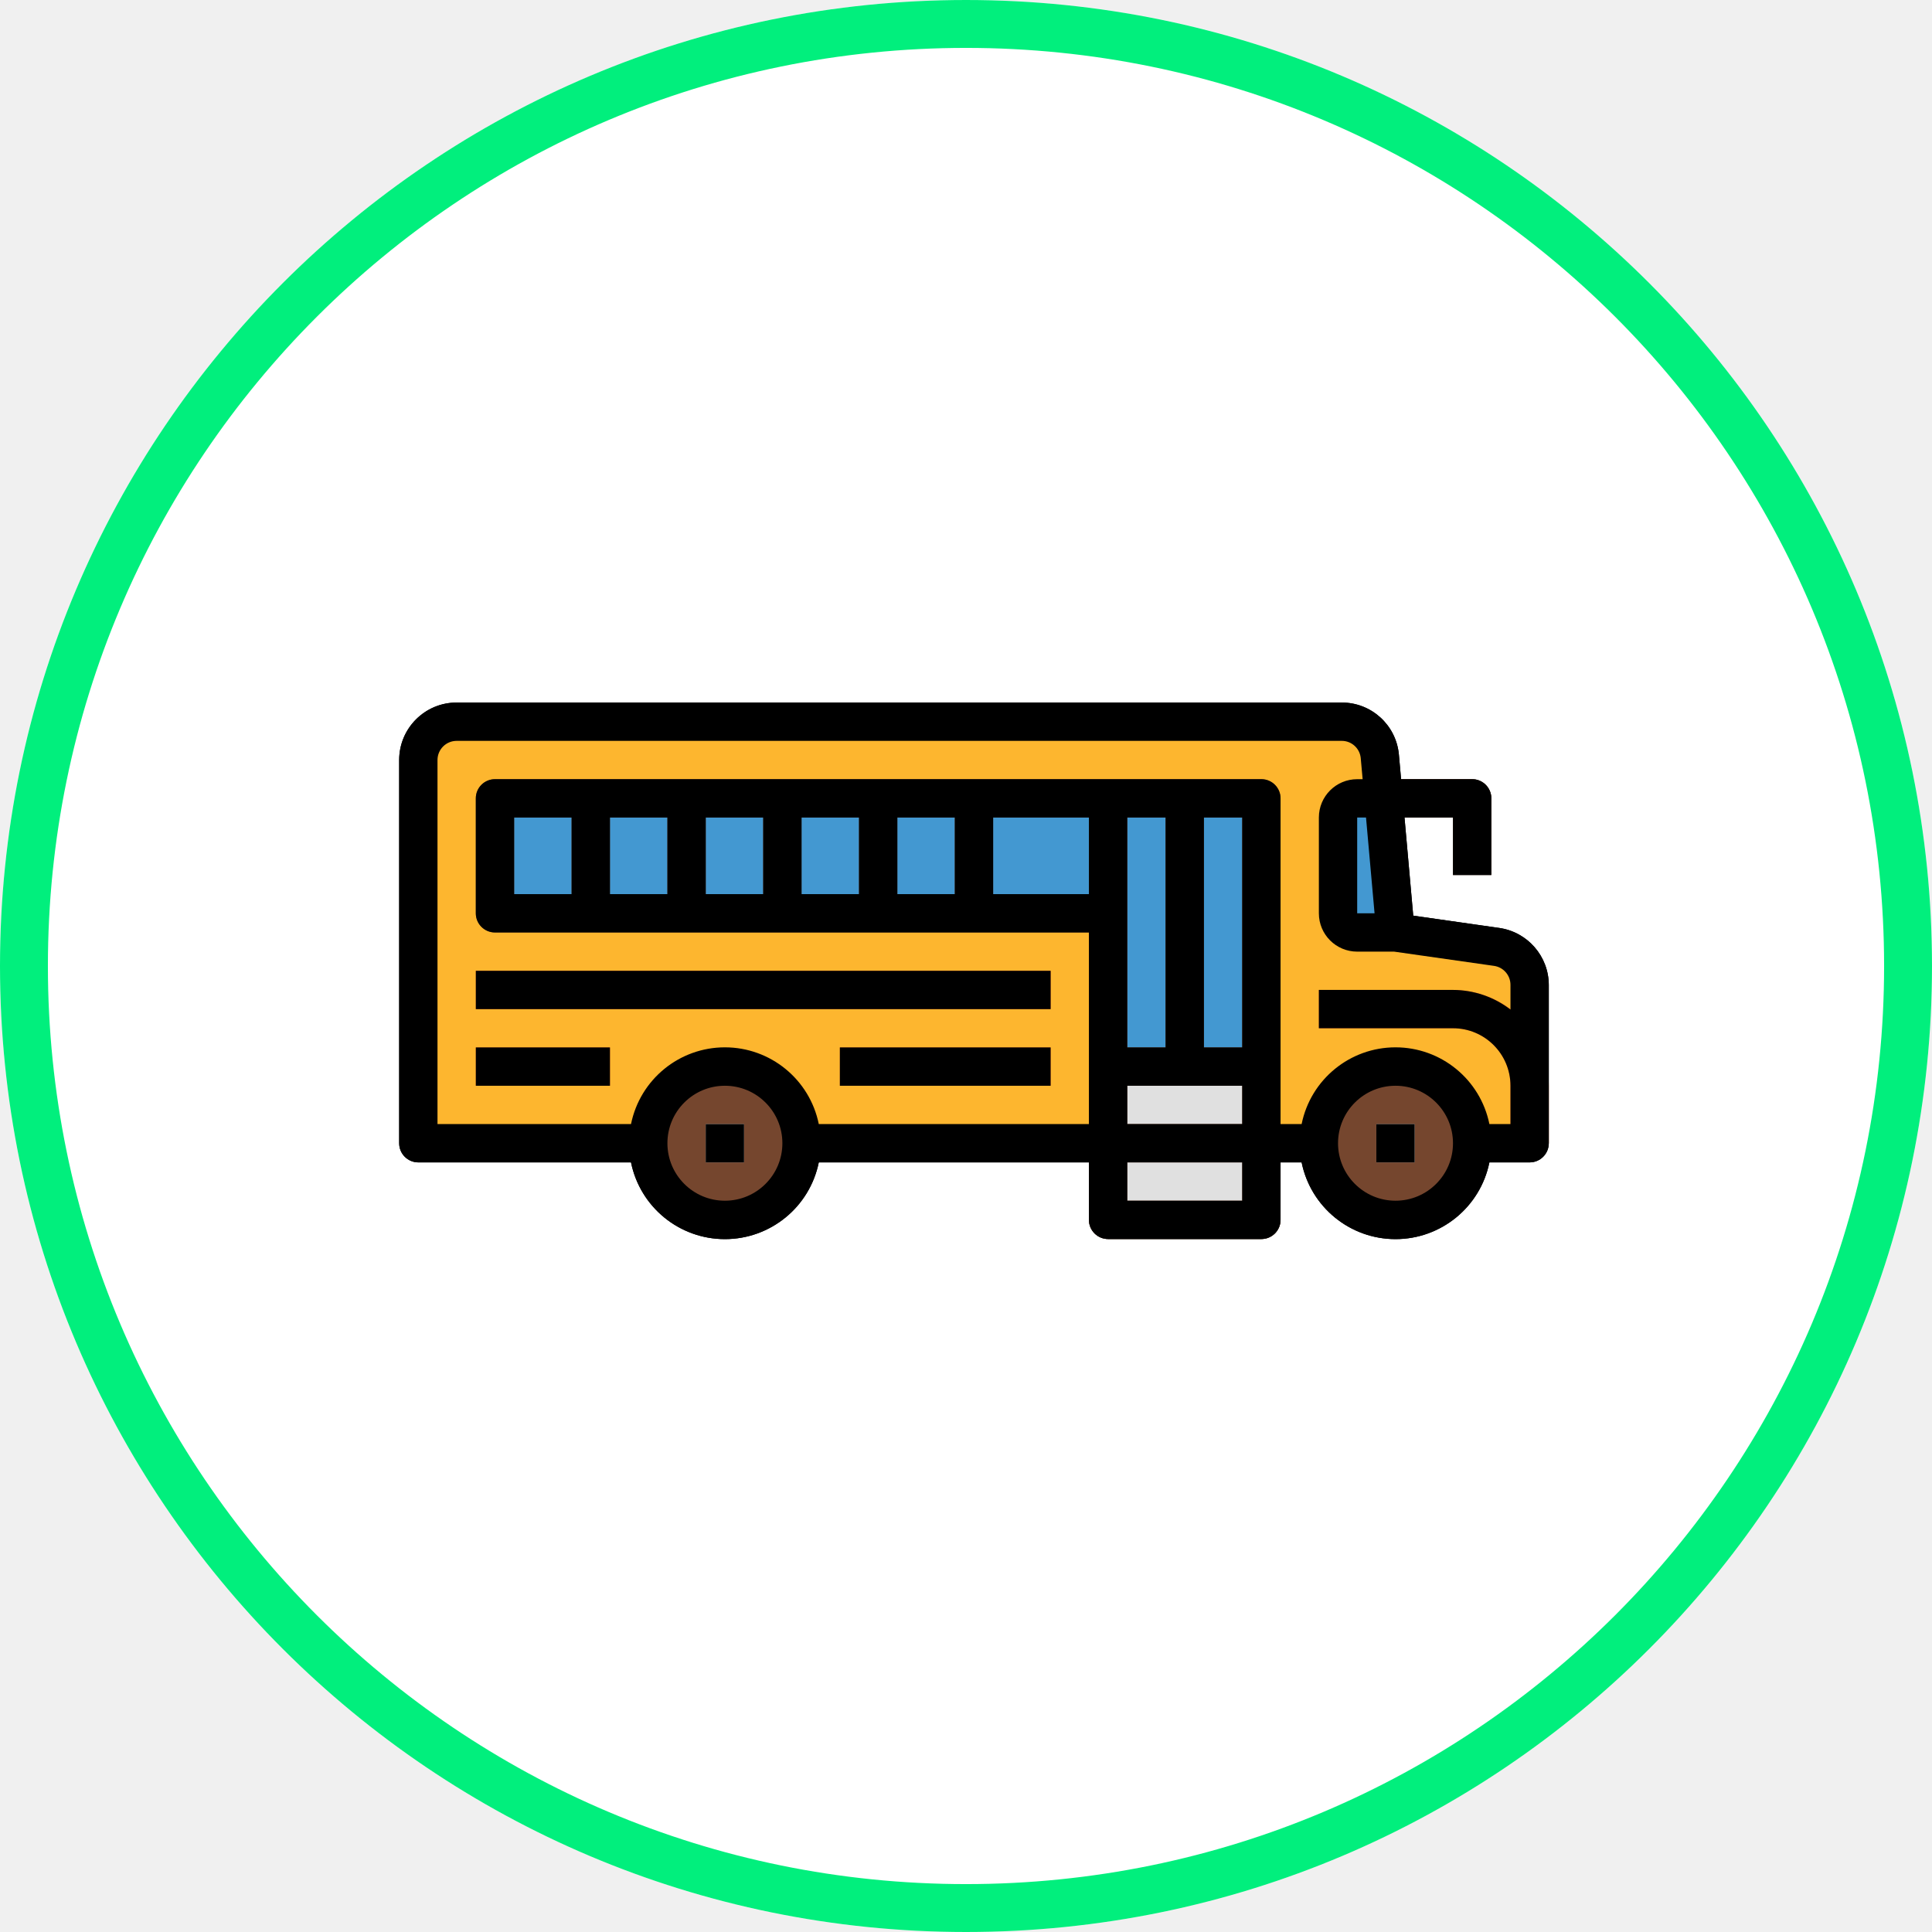
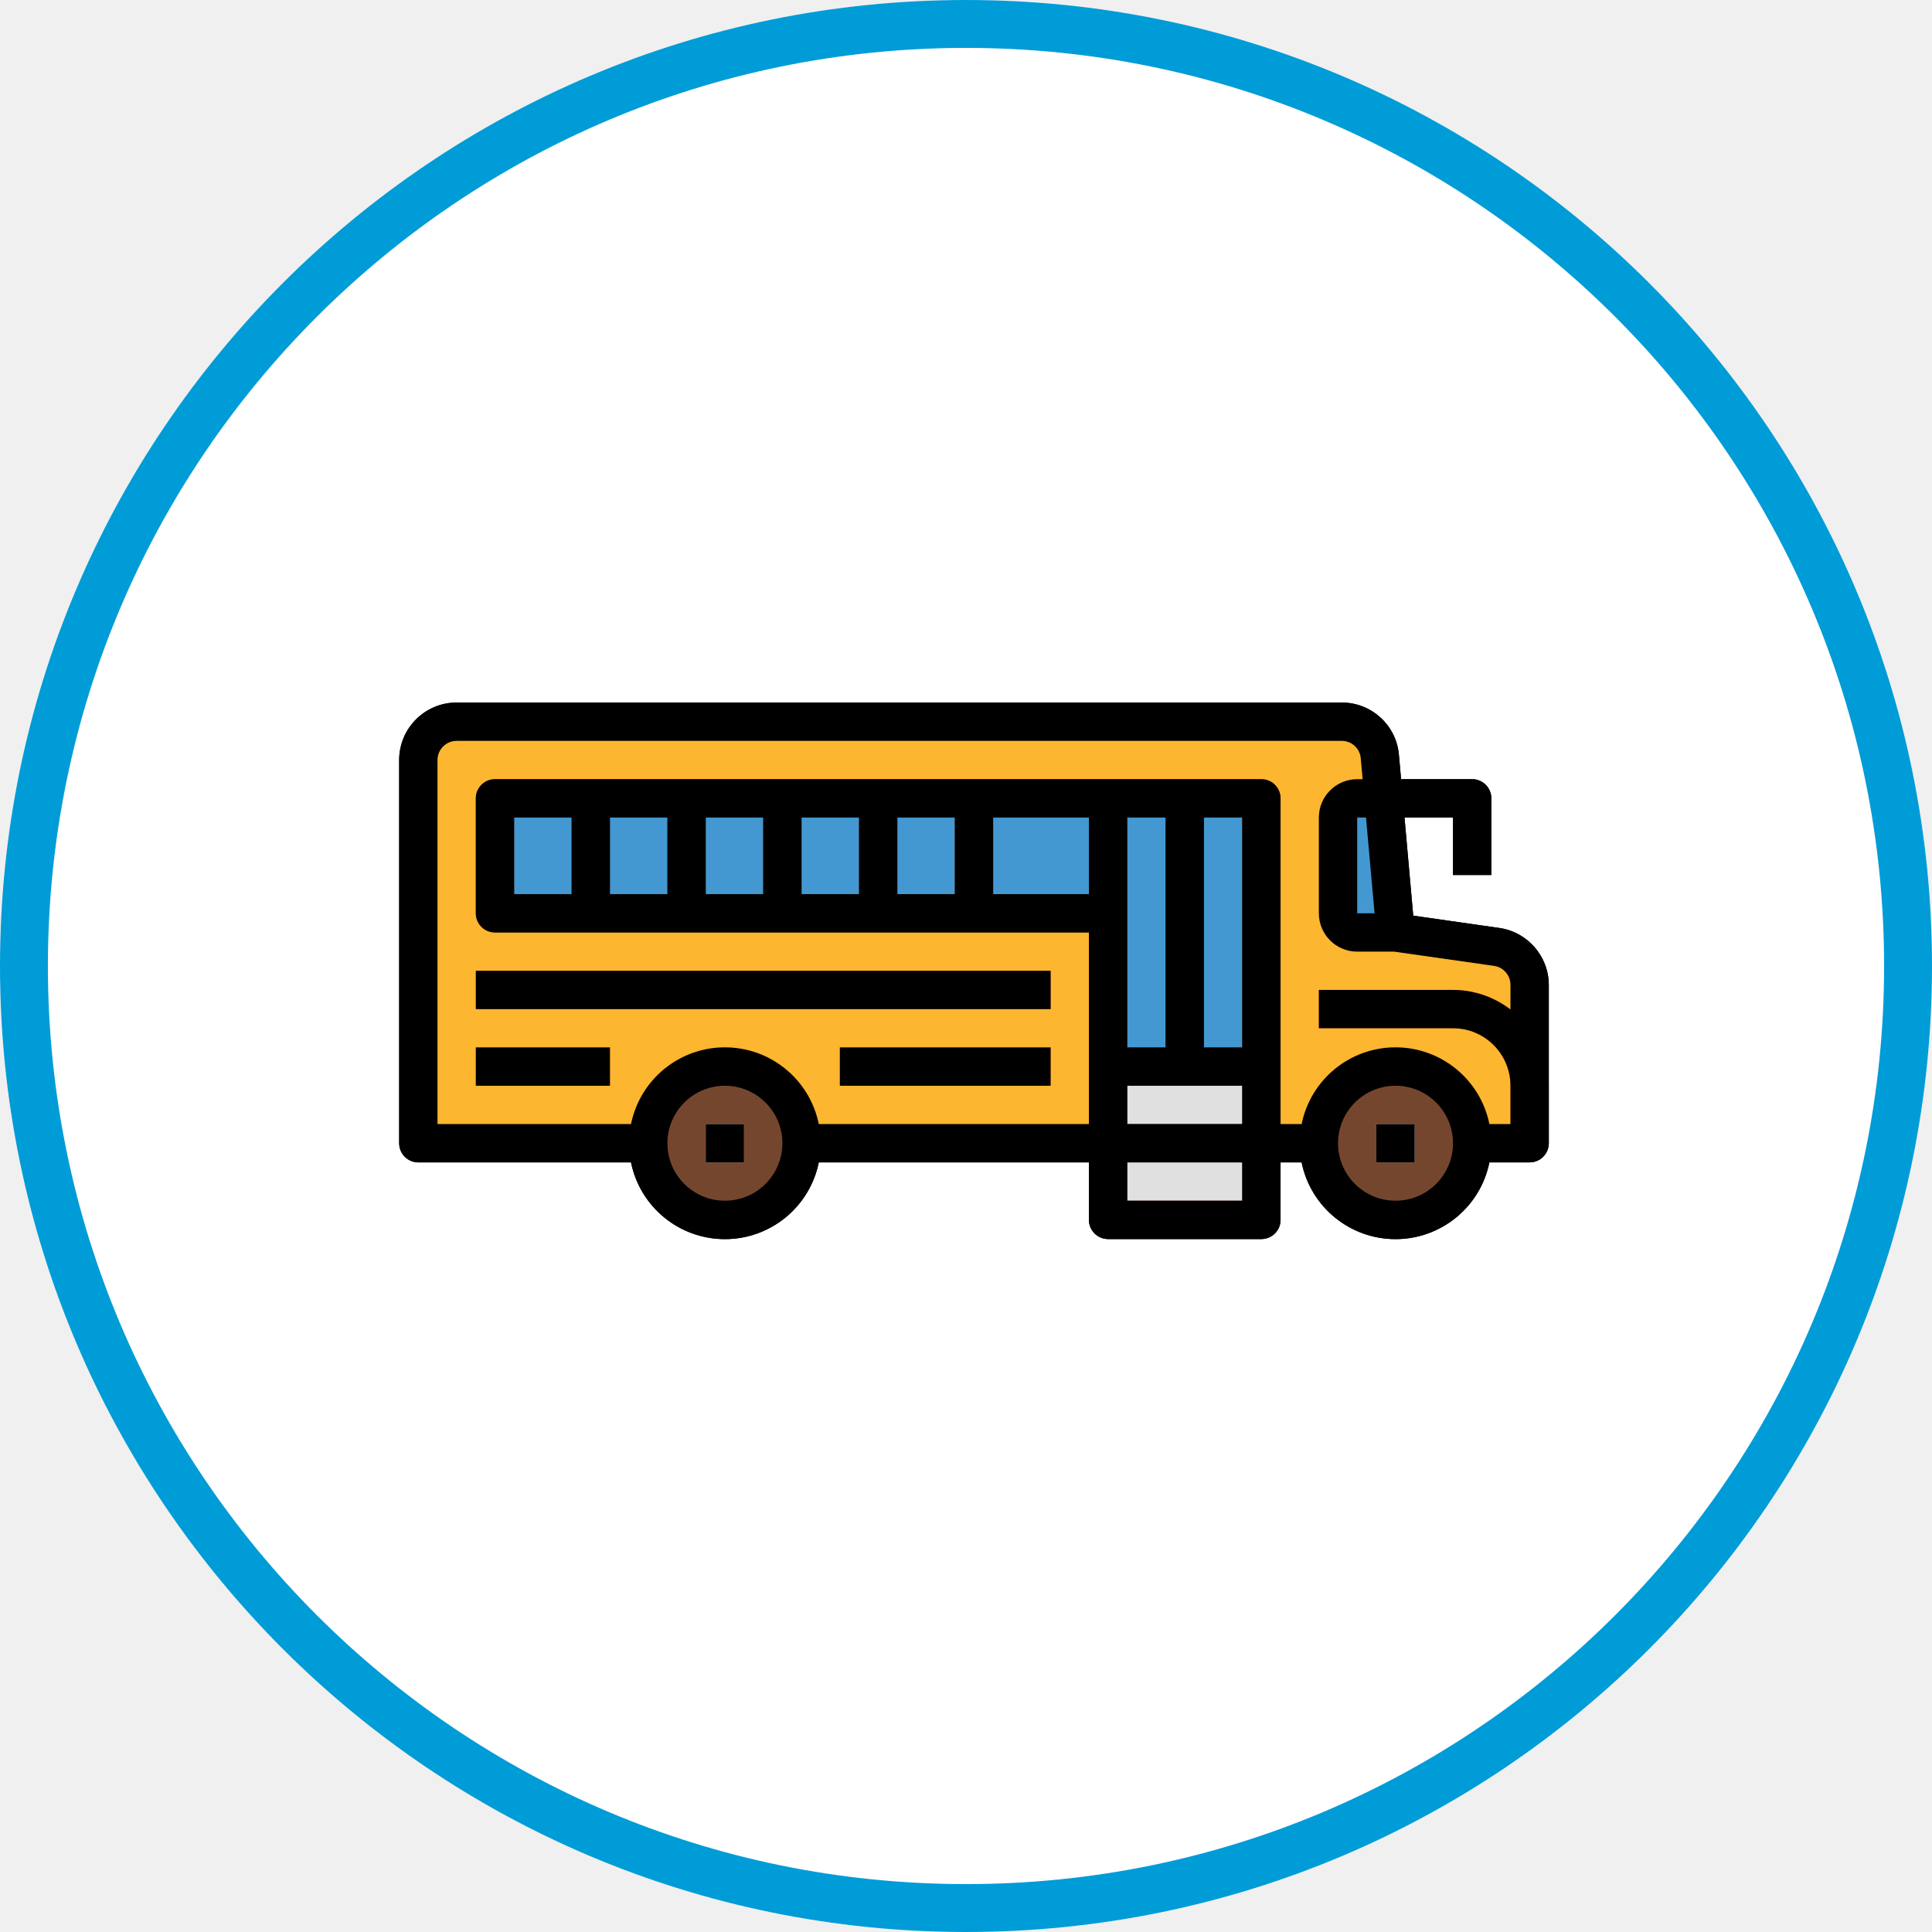
<svg xmlns="http://www.w3.org/2000/svg" width="121" height="121" viewBox="0 0 121 121">
  <g id="bus" transform="translate(-137 -439)">
-     <g id="Ellipse_148" data-name="Ellipse 148" transform="translate(137 439)" fill="#fff" stroke="#01ef7d" stroke-width="3">
+     <g id="Ellipse_148" data-name="Ellipse 148" transform="translate(137 439)" fill="#fff" stroke="#009CD7" stroke-width="3">
      <circle cx="60.5" cy="60.5" r="60.5" stroke="none" />
      <circle cx="60.5" cy="60.5" r="59" fill="none" />
    </g>
    <g id="Group_338" data-name="Group 338" transform="translate(-349 5.922)">
      <path id="SVGCleanerId_0" d="M68.91,150.626l-5.4-.772-.547-6.146H66v3.6h2.4v-4.8a1.2,1.2,0,0,0-1.2-1.2H62.749l-.139-1.56a3.587,3.587,0,0,0-3.582-3.24H3.6a3.6,3.6,0,0,0-3.6,3.6v24a1.2,1.2,0,0,0,1.2,1.2H14.52a6,6,0,0,0,11.76,0H43.2v3.6a1.2,1.2,0,0,0,1.2,1.2H54a1.2,1.2,0,0,0,1.2-1.2v-3.6h1.32a6,6,0,0,0,11.76,0H70.8a1.2,1.2,0,0,0,1.2-1.2v-9.919A3.617,3.617,0,0,0,68.91,150.626Zm-7.822-.918H60v-6h.553Zm-40.688,18a3.6,3.6,0,1,1,3.6-3.6A3.6,3.6,0,0,1,20.4,167.708Zm32.4,0H45.6v-2.4h7.2Zm-45.6-19.2v-4.8h3.6v4.8Zm6-4.8h3.6v4.8H13.2Zm6,0h3.6v4.8H19.2Zm6,0h3.6v4.8H25.2Zm6,0h3.6v4.8H31.2Zm6,0h6v4.8h-6v-4.8Zm15.6,14.4H50.4v-14.4h2.4v14.4Zm-4.8,0H45.6v-14.4H48Zm-2.4,2.4h7.2v2.4H45.6Zm16.8,7.2a3.6,3.6,0,1,1,3.6-3.6A3.6,3.6,0,0,1,62.4,167.708Zm5.88-4.8a6,6,0,0,0-11.76,0H55.2v-20.4a1.2,1.2,0,0,0-1.2-1.2H6a1.2,1.2,0,0,0-1.2,1.2v7.2a1.2,1.2,0,0,0,1.2,1.2H43.2v12H26.28a6,6,0,0,0-11.76,0H2.4v-22.8a1.2,1.2,0,0,1,1.2-1.2H59.028a1.192,1.192,0,0,1,1.193,1.068l.12,1.332H60a2.4,2.4,0,0,0-2.4,2.4v6a2.4,2.4,0,0,0,2.4,2.4h2.312L68.57,153a1.2,1.2,0,0,1,1.03,1.187v1.55a5.939,5.939,0,0,0-3.6-1.231H57.6v2.4H66a3.6,3.6,0,0,1,3.6,3.6v2.4H68.28Z" transform="translate(511 340.57)" />
      <g id="Group_236" data-name="Group 236" transform="translate(515.801 493.879)">
        <rect id="SVGCleanerId_1" width="36" height="2.4" transform="translate(0 0)" />
      </g>
      <rect id="Rectangle_187" data-name="Rectangle 187" width="8.4" height="2.4" transform="translate(515.801 498.678)" />
      <g id="Group_237" data-name="Group 237" transform="translate(538.6 498.678)">
        <rect id="SVGCleanerId_2" width="13.2" height="2.4" transform="translate(0 0)" />
      </g>
      <rect id="Rectangle_188" data-name="Rectangle 188" width="2.4" height="2.4" transform="translate(530.199 503.479)" />
      <g id="Group_238" data-name="Group 238" transform="translate(572.199 503.479)">
        <rect id="SVGCleanerId_3" width="2.4" height="2.4" transform="translate(0 0)" />
      </g>
      <path id="Path_654" data-name="Path 654" d="M442.4,176.64H440v-3.6h-4.8v-2.4h6a1.2,1.2,0,0,1,1.2,1.2Z" transform="translate(137 311.238)" fill="#75462e" />
      <path id="Path_655" data-name="Path 655" d="M22.933,171.44H8.533v-24a2.4,2.4,0,0,1,2.4-2.4H66.361a2.4,2.4,0,0,1,2.388,2.16l.984,11.04,6.34.906a2.4,2.4,0,0,1,2.06,2.376v9.918h-3.6" transform="translate(503.666 333.238)" fill="#fdb62f" />
      <rect id="Rectangle_189" data-name="Rectangle 189" width="9.6" height="9.6" transform="translate(555.4 499.879)" fill="#e0e0e0" />
      <g id="Group_239" data-name="Group 239" transform="translate(517 483.078)">
        <rect id="Rectangle_190" data-name="Rectangle 190" width="9.6" height="16.8" transform="translate(38.4)" fill="#4398d1" />
        <rect id="Rectangle_191" data-name="Rectangle 191" width="38.4" height="7.2" fill="#4398d1" />
      </g>
      <g id="Group_242" data-name="Group 242" transform="translate(515.801 493.879)">
        <g id="Group_240" data-name="Group 240" transform="translate(0 0)">
          <rect id="SVGCleanerId_1_1_" width="36" height="2.4" fill="#f46b27" />
        </g>
        <rect id="Rectangle_192" data-name="Rectangle 192" width="8.4" height="2.4" transform="translate(0 4.8)" fill="#f46b27" />
        <g id="Group_241" data-name="Group 241" transform="translate(22.8 4.8)">
          <rect id="SVGCleanerId_2_1_" width="13.2" height="2.4" fill="#f46b27" />
        </g>
        <path id="Path_656" data-name="Path 656" d="M424,274.107h-2.4v-3.6a3.6,3.6,0,0,0-3.6-3.6h-8.4v-2.4H418a6.007,6.007,0,0,1,6,6Z" transform="translate(-356.8 -263.307)" fill="#f46b27" />
      </g>
      <g id="Group_243" data-name="Group 243" transform="translate(526.6 499.879)">
        <circle id="Ellipse_133" data-name="Ellipse 133" cx="4.8" cy="4.8" r="4.8" transform="translate(0 0)" fill="#75462e" />
        <circle id="Ellipse_134" data-name="Ellipse 134" cx="4.8" cy="4.8" r="4.8" transform="translate(42 0)" fill="#75462e" />
      </g>
      <g id="Group_245" data-name="Group 245" transform="translate(530.199 503.479)">
        <rect id="Rectangle_193" data-name="Rectangle 193" width="2.4" height="2.4" transform="translate(0 0)" fill="#e0e0e0" />
        <g id="Group_244" data-name="Group 244" transform="translate(42 0)">
          <rect id="SVGCleanerId_3_1_" width="2.4" height="2.4" fill="#e0e0e0" />
        </g>
      </g>
      <path id="Path_657" data-name="Path 657" d="M83.334,170.641h-48a1.2,1.2,0,0,0-1.2,1.2v7.2a1.2,1.2,0,0,0,1.2,1.2h37.2v18a1.2,1.2,0,0,0,1.2,1.2h9.6a1.2,1.2,0,0,0,1.2-1.2v-26.4A1.2,1.2,0,0,0,83.334,170.641Zm-1.2,16.8h-2.4v-14.4h2.4v14.4Zm-7.2-8.4v-6h2.4v14.4h-2.4Zm0,10.8h7.2v2.4h-7.2Zm-26.4-16.8h3.6v4.8h-3.6Zm-2.4,4.8h-3.6v-4.8h3.6Zm8.4-4.8h3.6v4.8h-3.6Zm6,0h3.6v4.8h-3.6Zm-24,0h3.6v4.8h-3.6Zm30,4.8v-4.8h6v4.8Zm8.4,19.2v-2.4h7.2v2.4Z" transform="translate(481.666 311.236)" fill="#75462e" />
      <path id="Path_658" data-name="Path 658" d="M418.133,180.374v6a1.2,1.2,0,0,0,1.2,1.2h2.4l-.749-8.4h-1.651A1.2,1.2,0,0,0,418.133,180.374Z" transform="translate(151.666 303.904)" fill="#4398d1" />
      <g id="Group_246" data-name="Group 246" transform="translate(511 477.078)">
        <path id="SVGCleanerId_0_1_" d="M68.91,150.626l-5.4-.772-.547-6.146H66v3.6h2.4v-4.8a1.2,1.2,0,0,0-1.2-1.2H62.749l-.139-1.56a3.587,3.587,0,0,0-3.582-3.24H3.6a3.6,3.6,0,0,0-3.6,3.6v24a1.2,1.2,0,0,0,1.2,1.2H14.52a6,6,0,0,0,11.76,0H43.2v3.6a1.2,1.2,0,0,0,1.2,1.2H54a1.2,1.2,0,0,0,1.2-1.2v-3.6h1.32a6,6,0,0,0,11.76,0H70.8a1.2,1.2,0,0,0,1.2-1.2v-9.919A3.617,3.617,0,0,0,68.91,150.626Zm-7.822-.918H60v-6h.553Zm-40.688,18a3.6,3.6,0,1,1,3.6-3.6A3.6,3.6,0,0,1,20.4,167.708Zm32.4,0H45.6v-2.4h7.2Zm-45.6-19.2v-4.8h3.6v4.8Zm6-4.8h3.6v4.8H13.2Zm6,0h3.6v4.8H19.2Zm6,0h3.6v4.8H25.2Zm6,0h3.6v4.8H31.2Zm6,0h6v4.8h-6v-4.8Zm15.6,14.4H50.4v-14.4h2.4v14.4Zm-4.8,0H45.6v-14.4H48Zm-2.4,2.4h7.2v2.4H45.6Zm16.8,7.2a3.6,3.6,0,1,1,3.6-3.6A3.6,3.6,0,0,1,62.4,167.708Zm5.88-4.8a6,6,0,0,0-11.76,0H55.2v-20.4a1.2,1.2,0,0,0-1.2-1.2H6a1.2,1.2,0,0,0-1.2,1.2v7.2a1.2,1.2,0,0,0,1.2,1.2H43.2v12H26.28a6,6,0,0,0-11.76,0H2.4v-22.8a1.2,1.2,0,0,1,1.2-1.2H59.028a1.192,1.192,0,0,1,1.193,1.068l.12,1.332H60a2.4,2.4,0,0,0-2.4,2.4v6a2.4,2.4,0,0,0,2.4,2.4h2.312L68.57,153a1.2,1.2,0,0,1,1.03,1.187v1.55a5.939,5.939,0,0,0-3.6-1.231H57.6v2.4H66a3.6,3.6,0,0,1,3.6,3.6v2.4H68.28Z" transform="translate(0 -136.508)" />
      </g>
      <g id="Group_247" data-name="Group 247" transform="translate(515.801 493.879)">
        <rect id="SVGCleanerId_1_2_" width="36" height="2.4" transform="translate(0 0)" />
      </g>
      <rect id="Rectangle_194" data-name="Rectangle 194" width="8.4" height="2.4" transform="translate(515.801 498.678)" />
      <g id="Group_248" data-name="Group 248" transform="translate(538.6 498.678)">
        <rect id="SVGCleanerId_2_2_" width="13.2" height="2.4" transform="translate(0 0)" />
      </g>
      <rect id="Rectangle_195" data-name="Rectangle 195" width="2.4" height="2.4" transform="translate(530.199 503.479)" />
      <g id="Group_249" data-name="Group 249" transform="translate(572.199 503.479)">
        <rect id="SVGCleanerId_3_2_" width="2.4" height="2.4" transform="translate(0 0)" />
      </g>
    </g>
  </g>
</svg>
